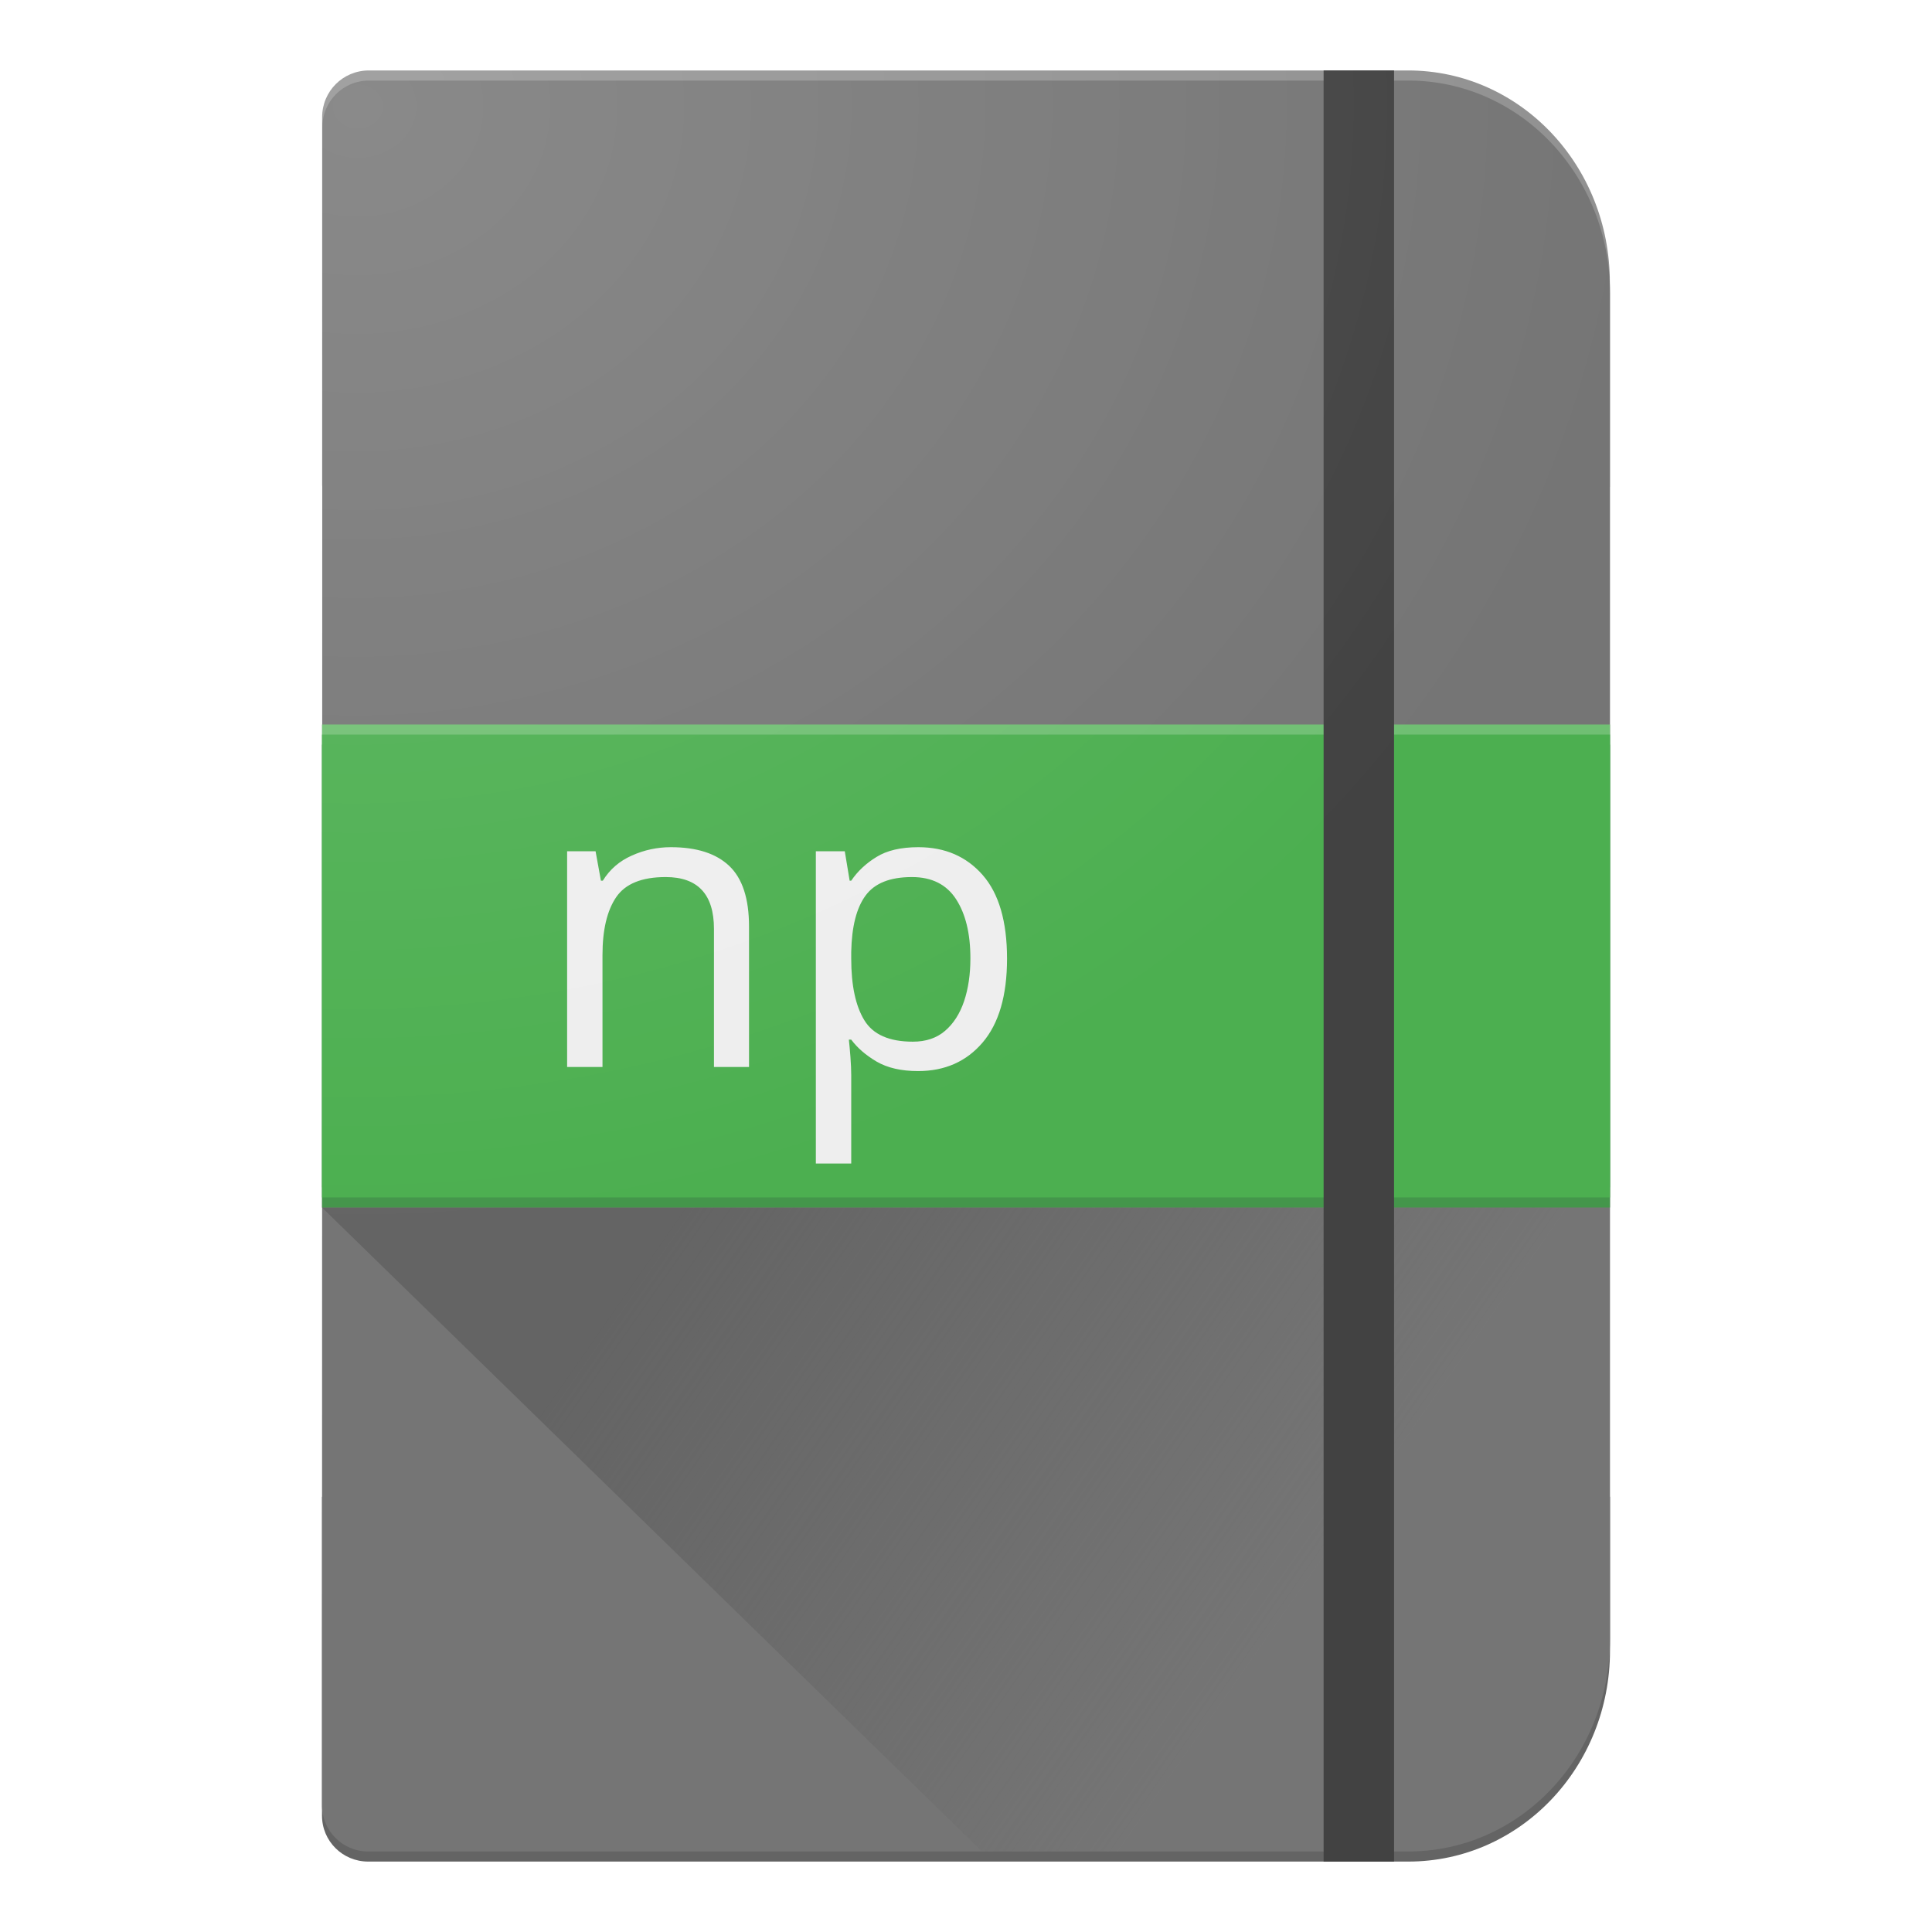
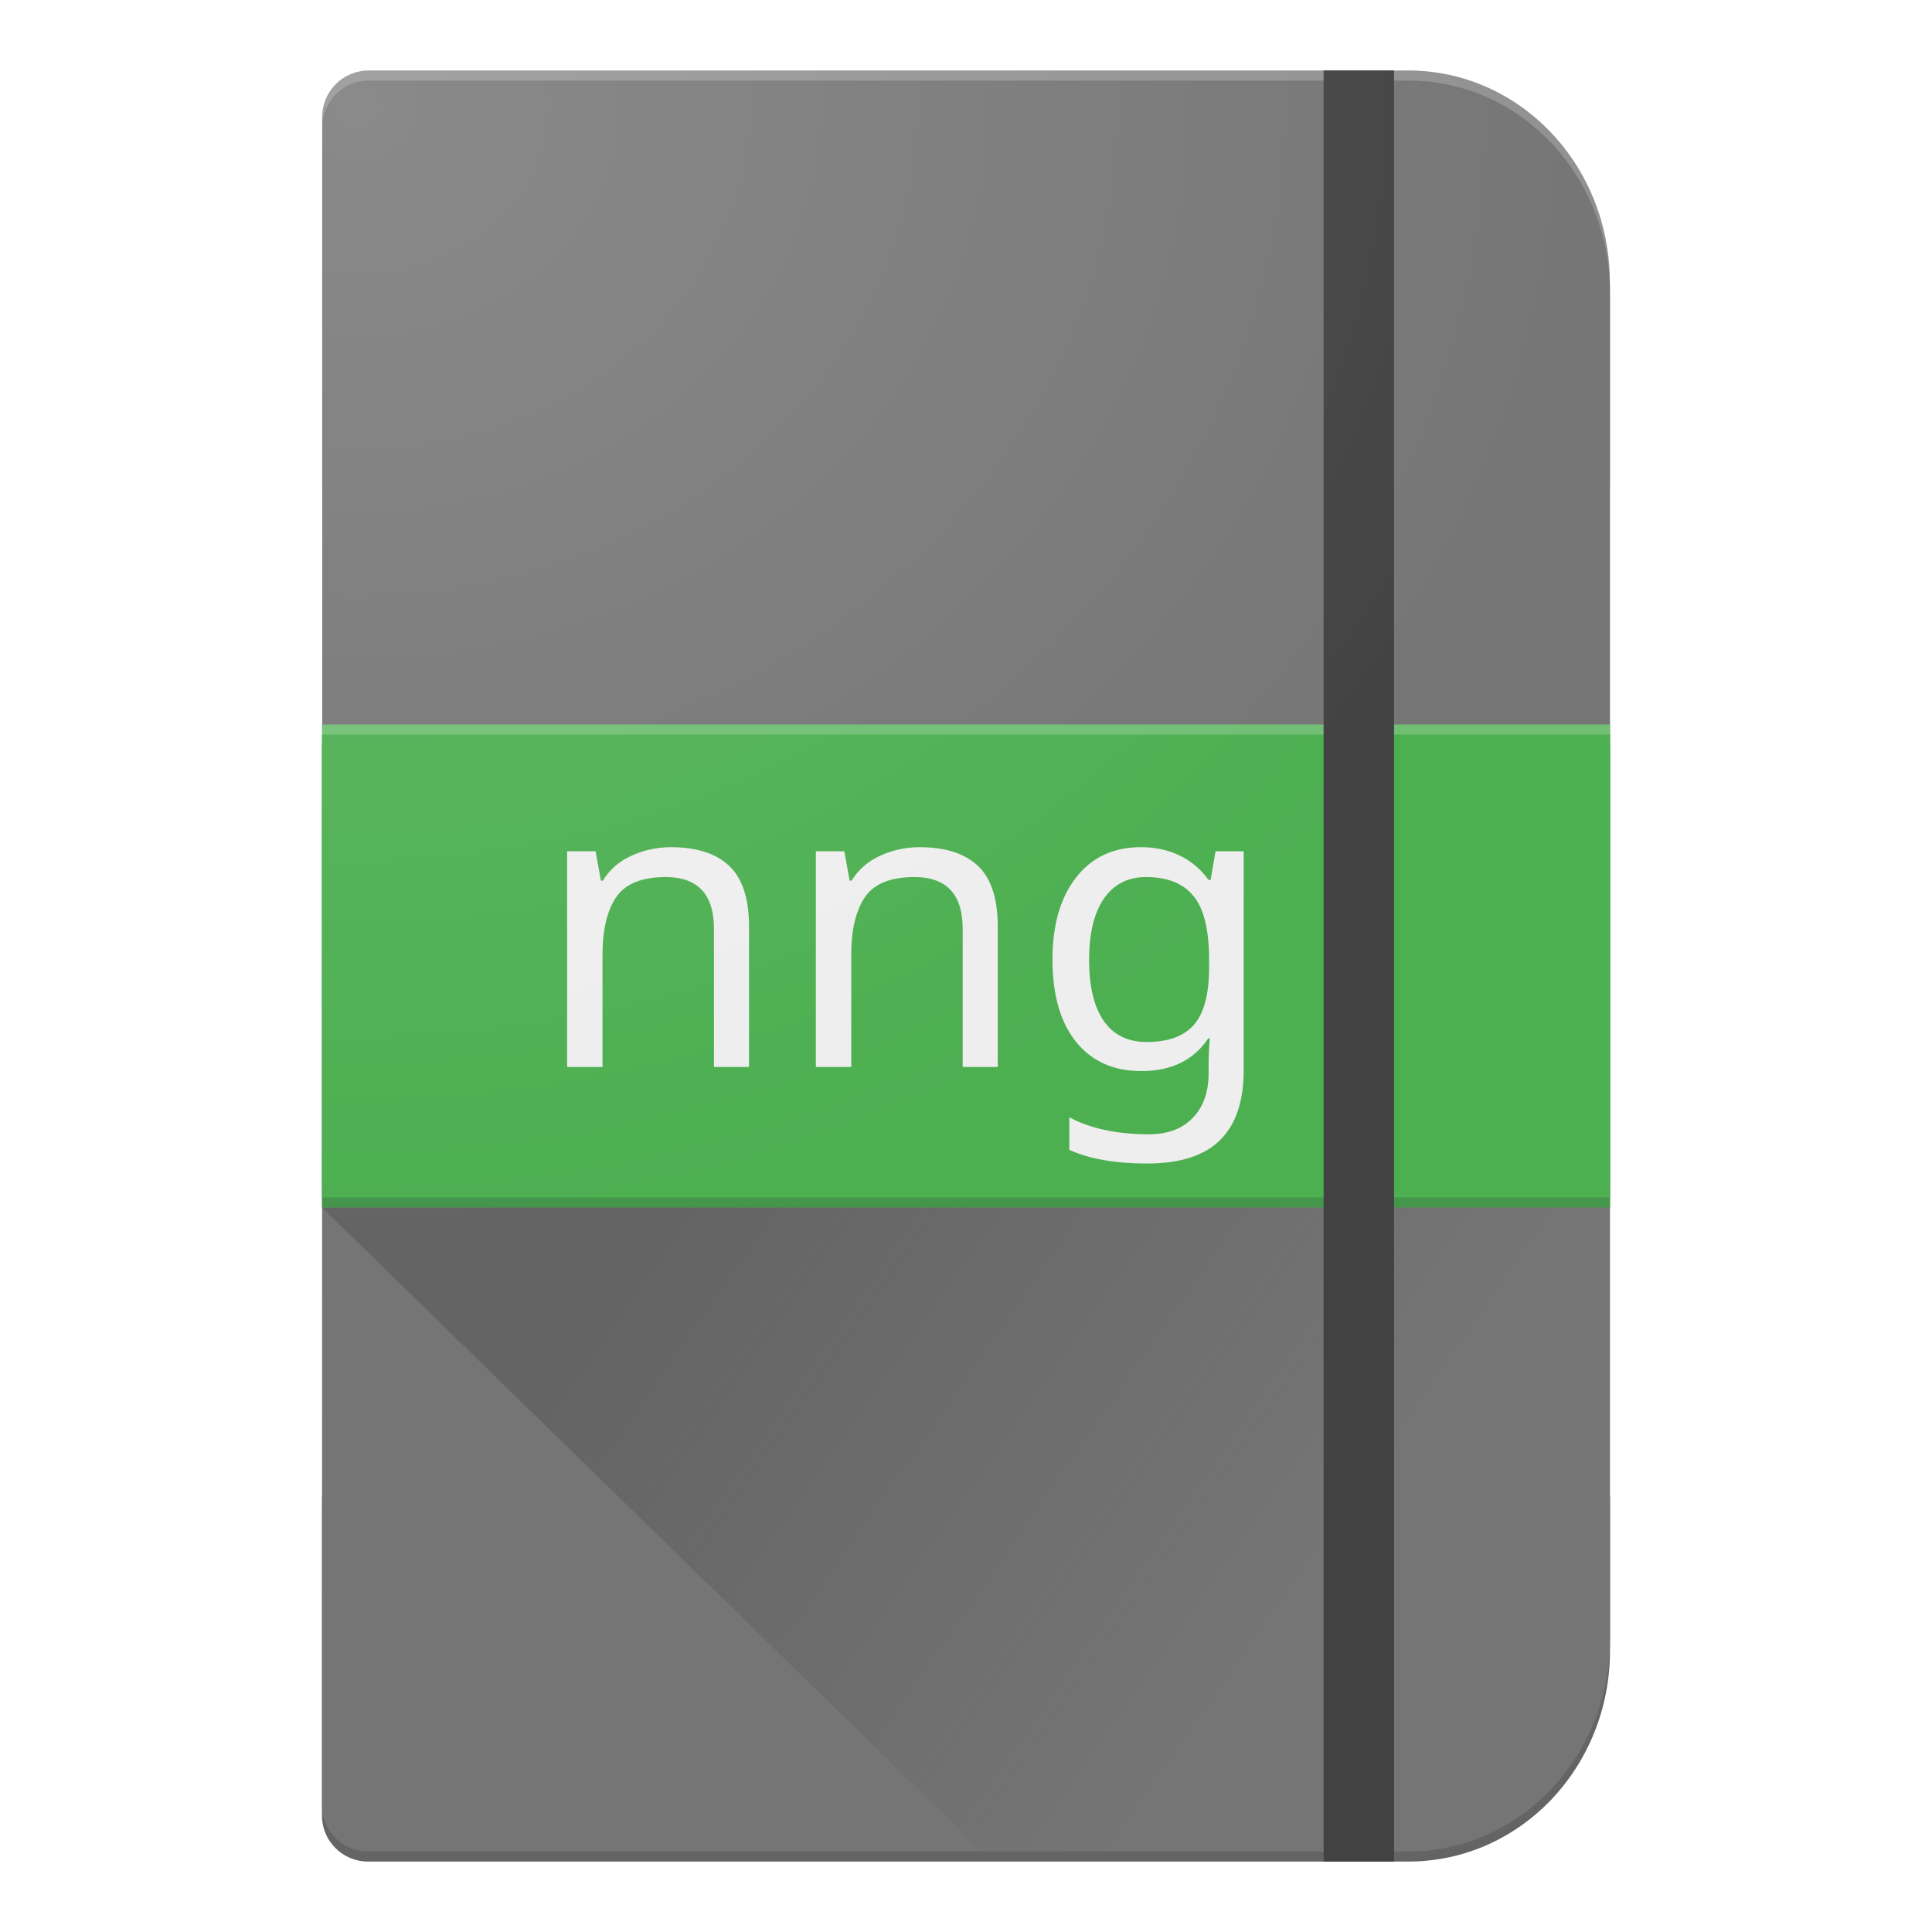
<svg xmlns="http://www.w3.org/2000/svg" xmlns:xlink="http://www.w3.org/1999/xlink" width="192" height="192" viewBox="0 0 192 192" id="svg2" version="1.1">
  <defs id="defs4">
    <linearGradient id="linearGradient4296">
      <stop style="stop-color:#646464;stop-opacity:1" offset="0" id="stop4298" />
      <stop style="stop-color:#646464;stop-opacity:0" offset="1" id="stop4300" />
    </linearGradient>
    <linearGradient id="Ombra_1">
      <stop id="stop4284" offset="0" style="stop-color:#ffffff;stop-opacity:0.15" />
      <stop id="stop4286" offset="1" style="stop-color:#ffffff;stop-opacity:0" />
    </linearGradient>
    <radialGradient xlink:href="#Ombra_1" id="radialGradient4155" cx="34.212" cy="874.184" fx="34.212" fy="874.184" r="66.468" gradientTransform="matrix(0.01609262,1.678049,-1.91409,0.01835633,1708.276,797.4912)" gradientUnits="userSpaceOnUse" />
    <linearGradient xlink:href="#linearGradient4296" id="linearGradient4280" x1="62.5" y1="990.829" x2="121.988" y2="1032.329" gradientUnits="userSpaceOnUse" gradientTransform="translate(0,-2.96875)" />
  </defs>
  <g id="layer1" transform="translate(0,-860.3622)">
    <path style="fill:#646464;fill-opacity:1;stroke:#000000;stroke-width:0;stroke-linejoin:round;stroke-miterlimit:4;stroke-dasharray:none;stroke-opacity:1" d="m 32,1009.112 0,31.688 c 0,2.529 2.048,4.564 4.593,4.564 l 5.454,0 33.331,0 64.568,0 c 11.11,0 20.054,-9.357 20.054,-20.98 l 0,-15.273 -128,0 z" id="rect4136-4-4" />
    <path style="fill:#919191;fill-opacity:1;stroke:#000000;stroke-width:0;stroke-linejoin:round;stroke-miterlimit:4;stroke-dasharray:none;stroke-opacity:1" d="m 36.659,867.364 c -2.573,0 -4.644,2.066 -4.644,4.633 l 0,36.598 c 0,0.05 0.009,0.097 0.014,0.146 l 127.955,0 0,-20.317 c -3e-5,-11.667 -8.944,-21.06 -20.054,-21.06 l -64.589,0 -33.31,0 -5.372,0 z" id="rect4136-4-3-3" />
    <path style="fill:#757575;fill-opacity:1;stroke:#000000;stroke-width:0;stroke-linejoin:round;stroke-miterlimit:4;stroke-dasharray:none;stroke-opacity:1" d="m 36.675,868.367 c -2.573,0 -4.644,2.072 -4.644,4.646 l -0.031,166.752 c 0,2.546 2.048,4.596 4.593,4.596 l 5.454,0 33.331,0 64.568,0 c 11.11,0 20.054,-9.421 20.054,-21.122 l 0,-133.749 c 0,-11.701 -8.944,-21.122 -20.054,-21.122 l -64.589,0 -33.31,0 -5.372,0 z" id="rect4136-40" />
    <rect style="fill:#70bf73;fill-opacity:1;stroke:#000000;stroke-width:0;stroke-linecap:butt;stroke-linejoin:round;stroke-miterlimit:4;stroke-dasharray:none;stroke-opacity:1" id="rect4167-1-3" width="128" height="46" x="32" y="932.362" ry="0" />
    <path style="fill:url(#linearGradient4280);fill-opacity:1;stroke:#000000;stroke-width:0;stroke-linejoin:round;stroke-miterlimit:4;stroke-dasharray:none;stroke-opacity:1" d="m 32,979.363 0,0.999 65.588,63.997 42.346,0 c 4.149,0 7.996,-1.315 11.188,-3.57 l 5.707,-6.172 c 1.992,-3.283 3.16,-7.18 3.16,-11.381 l 0,-42.874 -0.008,0 -127.98,0 z" id="rect4136-40-9" />
    <rect style="fill:#44964b;fill-opacity:1;stroke:#000000;stroke-width:0;stroke-linecap:butt;stroke-linejoin:round;stroke-miterlimit:4;stroke-dasharray:none;stroke-opacity:1" id="rect4167-1-1" width="128" height="46" x="32" y="934.362" ry="0" />
    <rect style="fill:#4caf50;fill-opacity:1;stroke:#000000;stroke-width:0;stroke-linecap:butt;stroke-linejoin:round;stroke-miterlimit:4;stroke-dasharray:none;stroke-opacity:1" id="rect4167-1" width="128" height="46" x="32" y="933.362" ry="0" />
    <text xml:space="preserve" style="font-style:normal;font-weight:normal;font-size:40px;line-height:125%;font-family:sans-serif;letter-spacing:0px;word-spacing:0px;fill:#eeeeee;fill-opacity:1;stroke:none;stroke-width:1px;stroke-linecap:butt;stroke-linejoin:miter;stroke-opacity:1;-inkscape-font-specification:sans-serif;font-stretch:normal;font-variant:normal;" x="52.953" y="966.401" id="text4303-0">
-       <tspan id="tspan4305-8" x="52.953" y="966.401" style="-inkscape-font-specification:Verdana;font-family:Verdana;font-weight:normal;font-style:normal;font-stretch:normal;font-variant:normal;letter-spacing:0px">np</tspan>
+       <tspan id="tspan4305-8" x="52.953" y="966.401" style="-inkscape-font-specification:Verdana;font-family:Verdana;font-weight:normal;font-style:normal;font-stretch:normal;font-variant:normal;letter-spacing:0px">nng</tspan>
    </text>
    <rect style="fill:#424242;fill-opacity:1;stroke:none;stroke-width:0;stroke-linecap:butt;stroke-linejoin:round;stroke-miterlimit:4;stroke-dasharray:none;stroke-opacity:1" id="rect4307-5" width="7" height="178.001" x="131.539" y="867.362" />
    <rect style="fill:url(#radialGradient4155);fill-opacity:1;stroke:none;stroke-width:0;stroke-linecap:butt;stroke-linejoin:round;stroke-miterlimit:4;stroke-dasharray:none;stroke-opacity:1" id="rect5460" width="132.936" height="182.434" x="29.592" y="864.858" />
  </g>
</svg>
